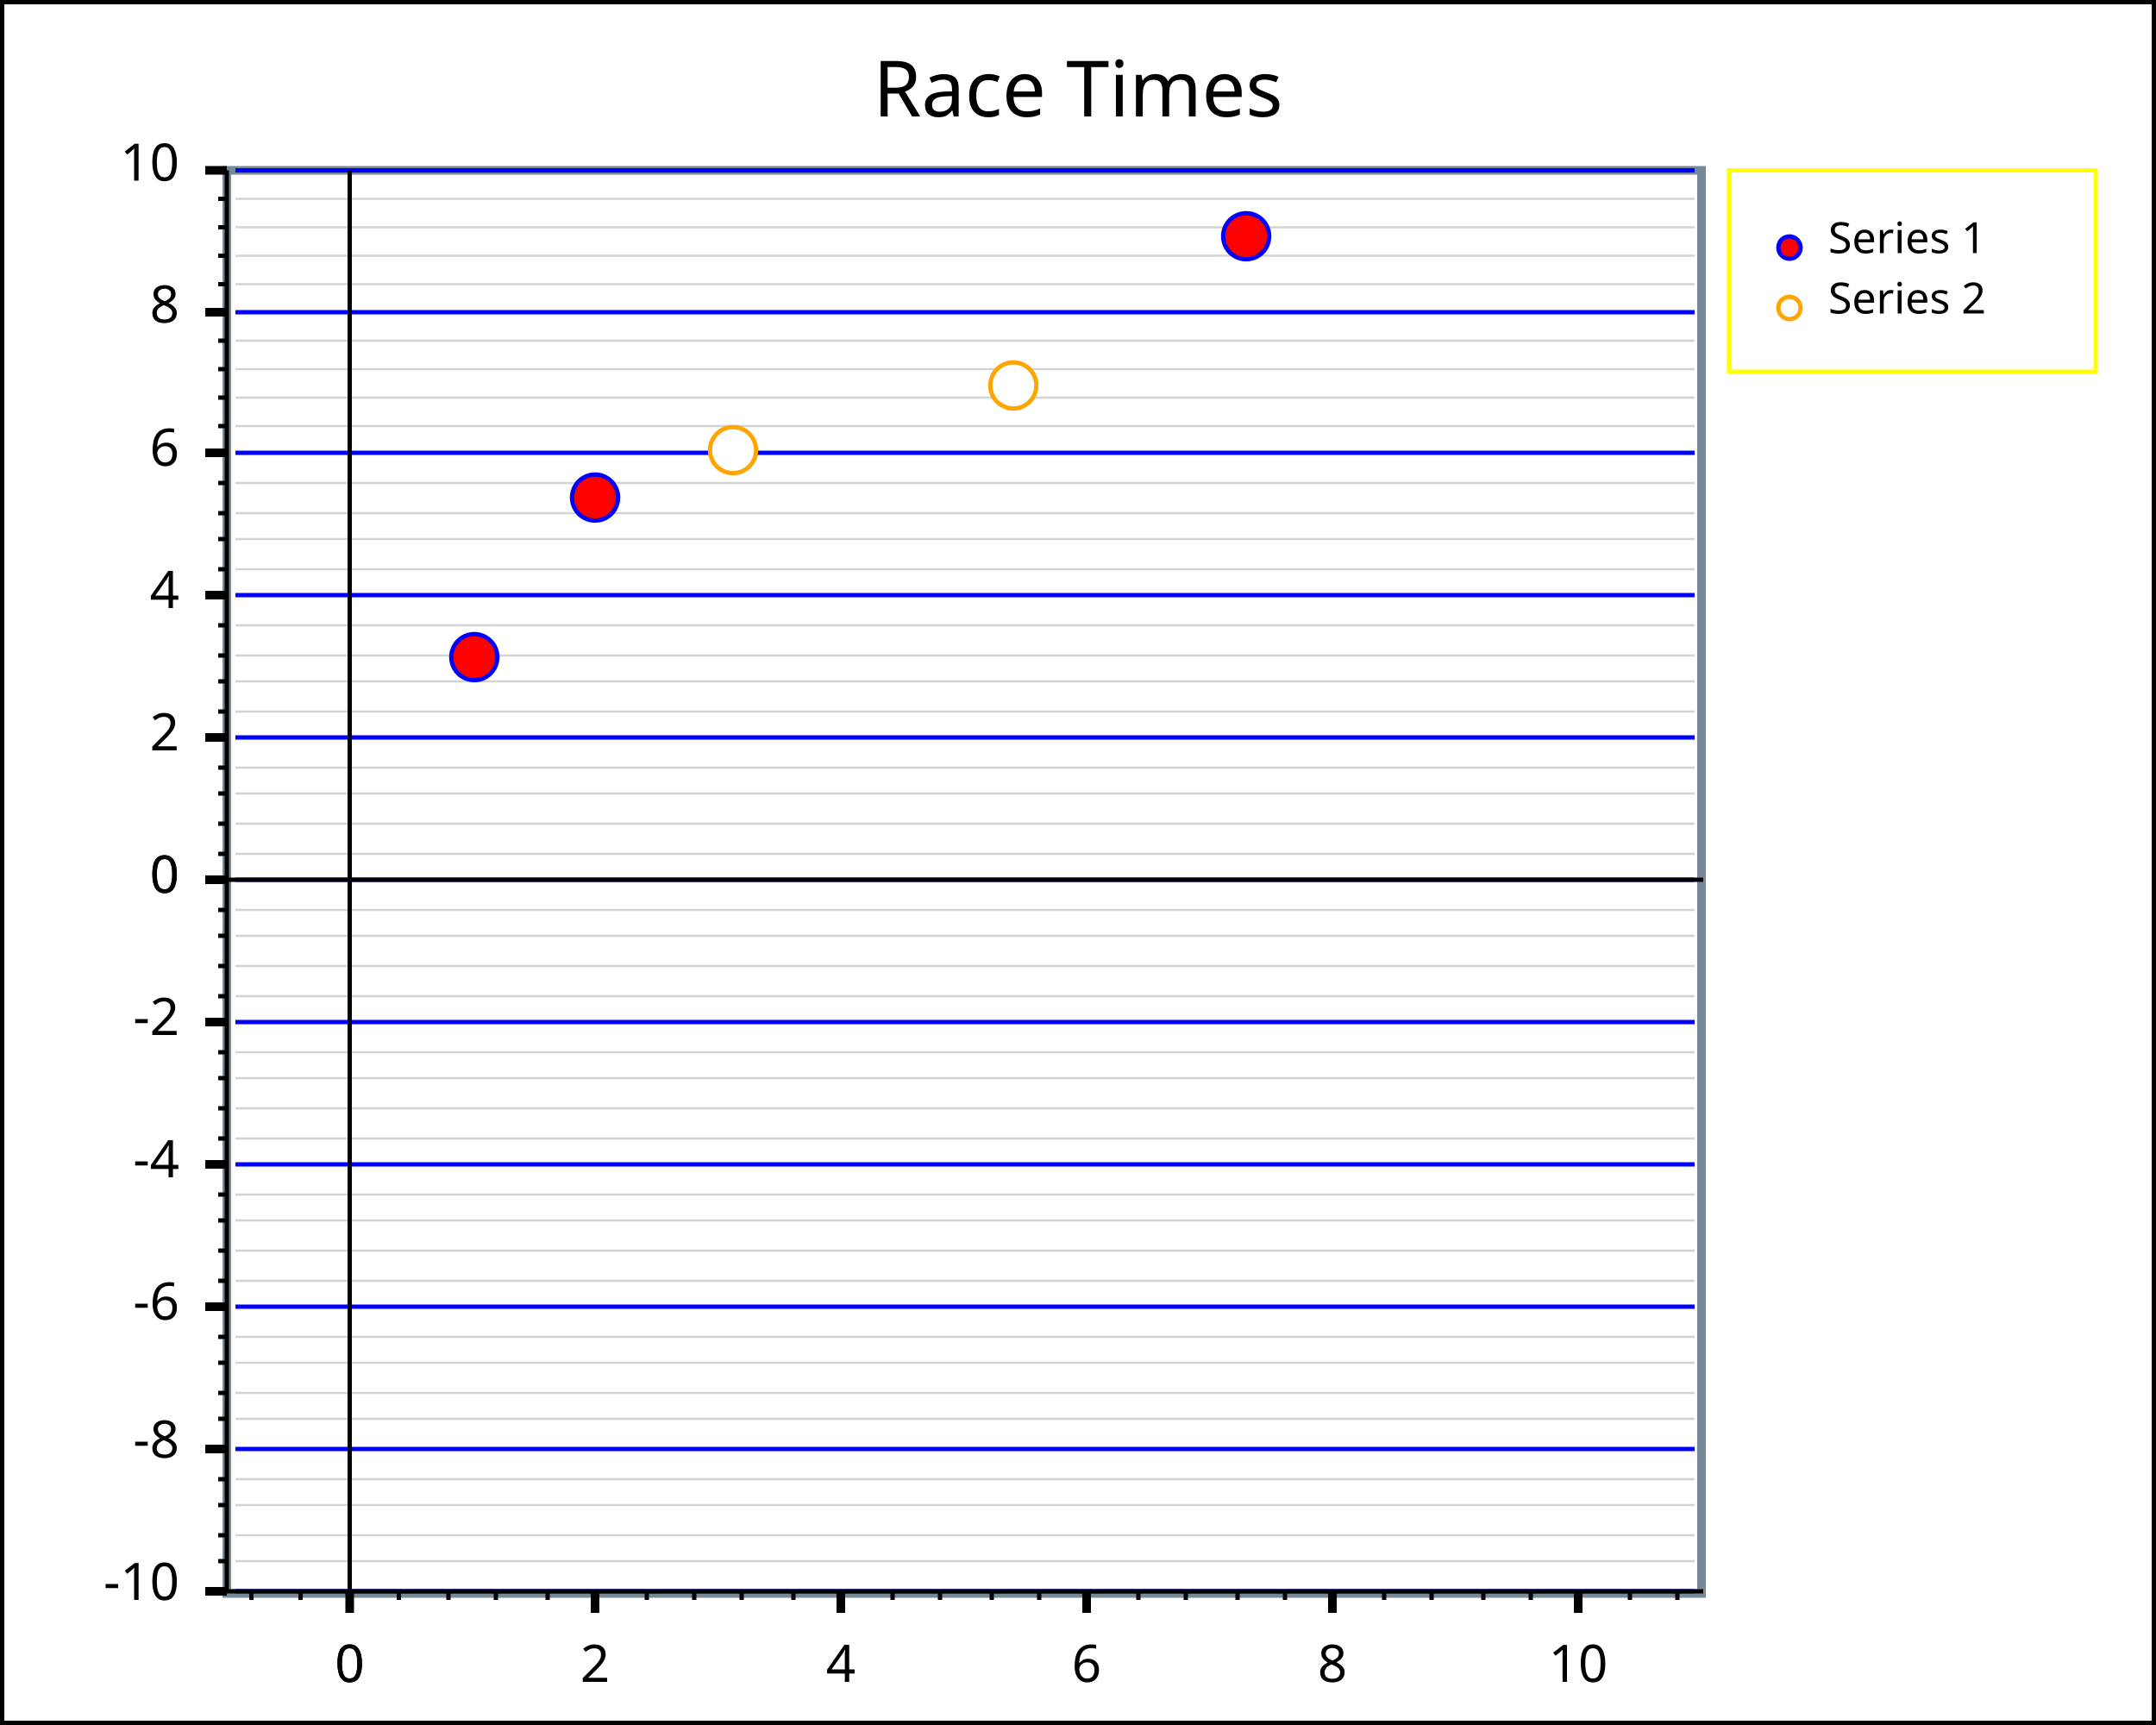
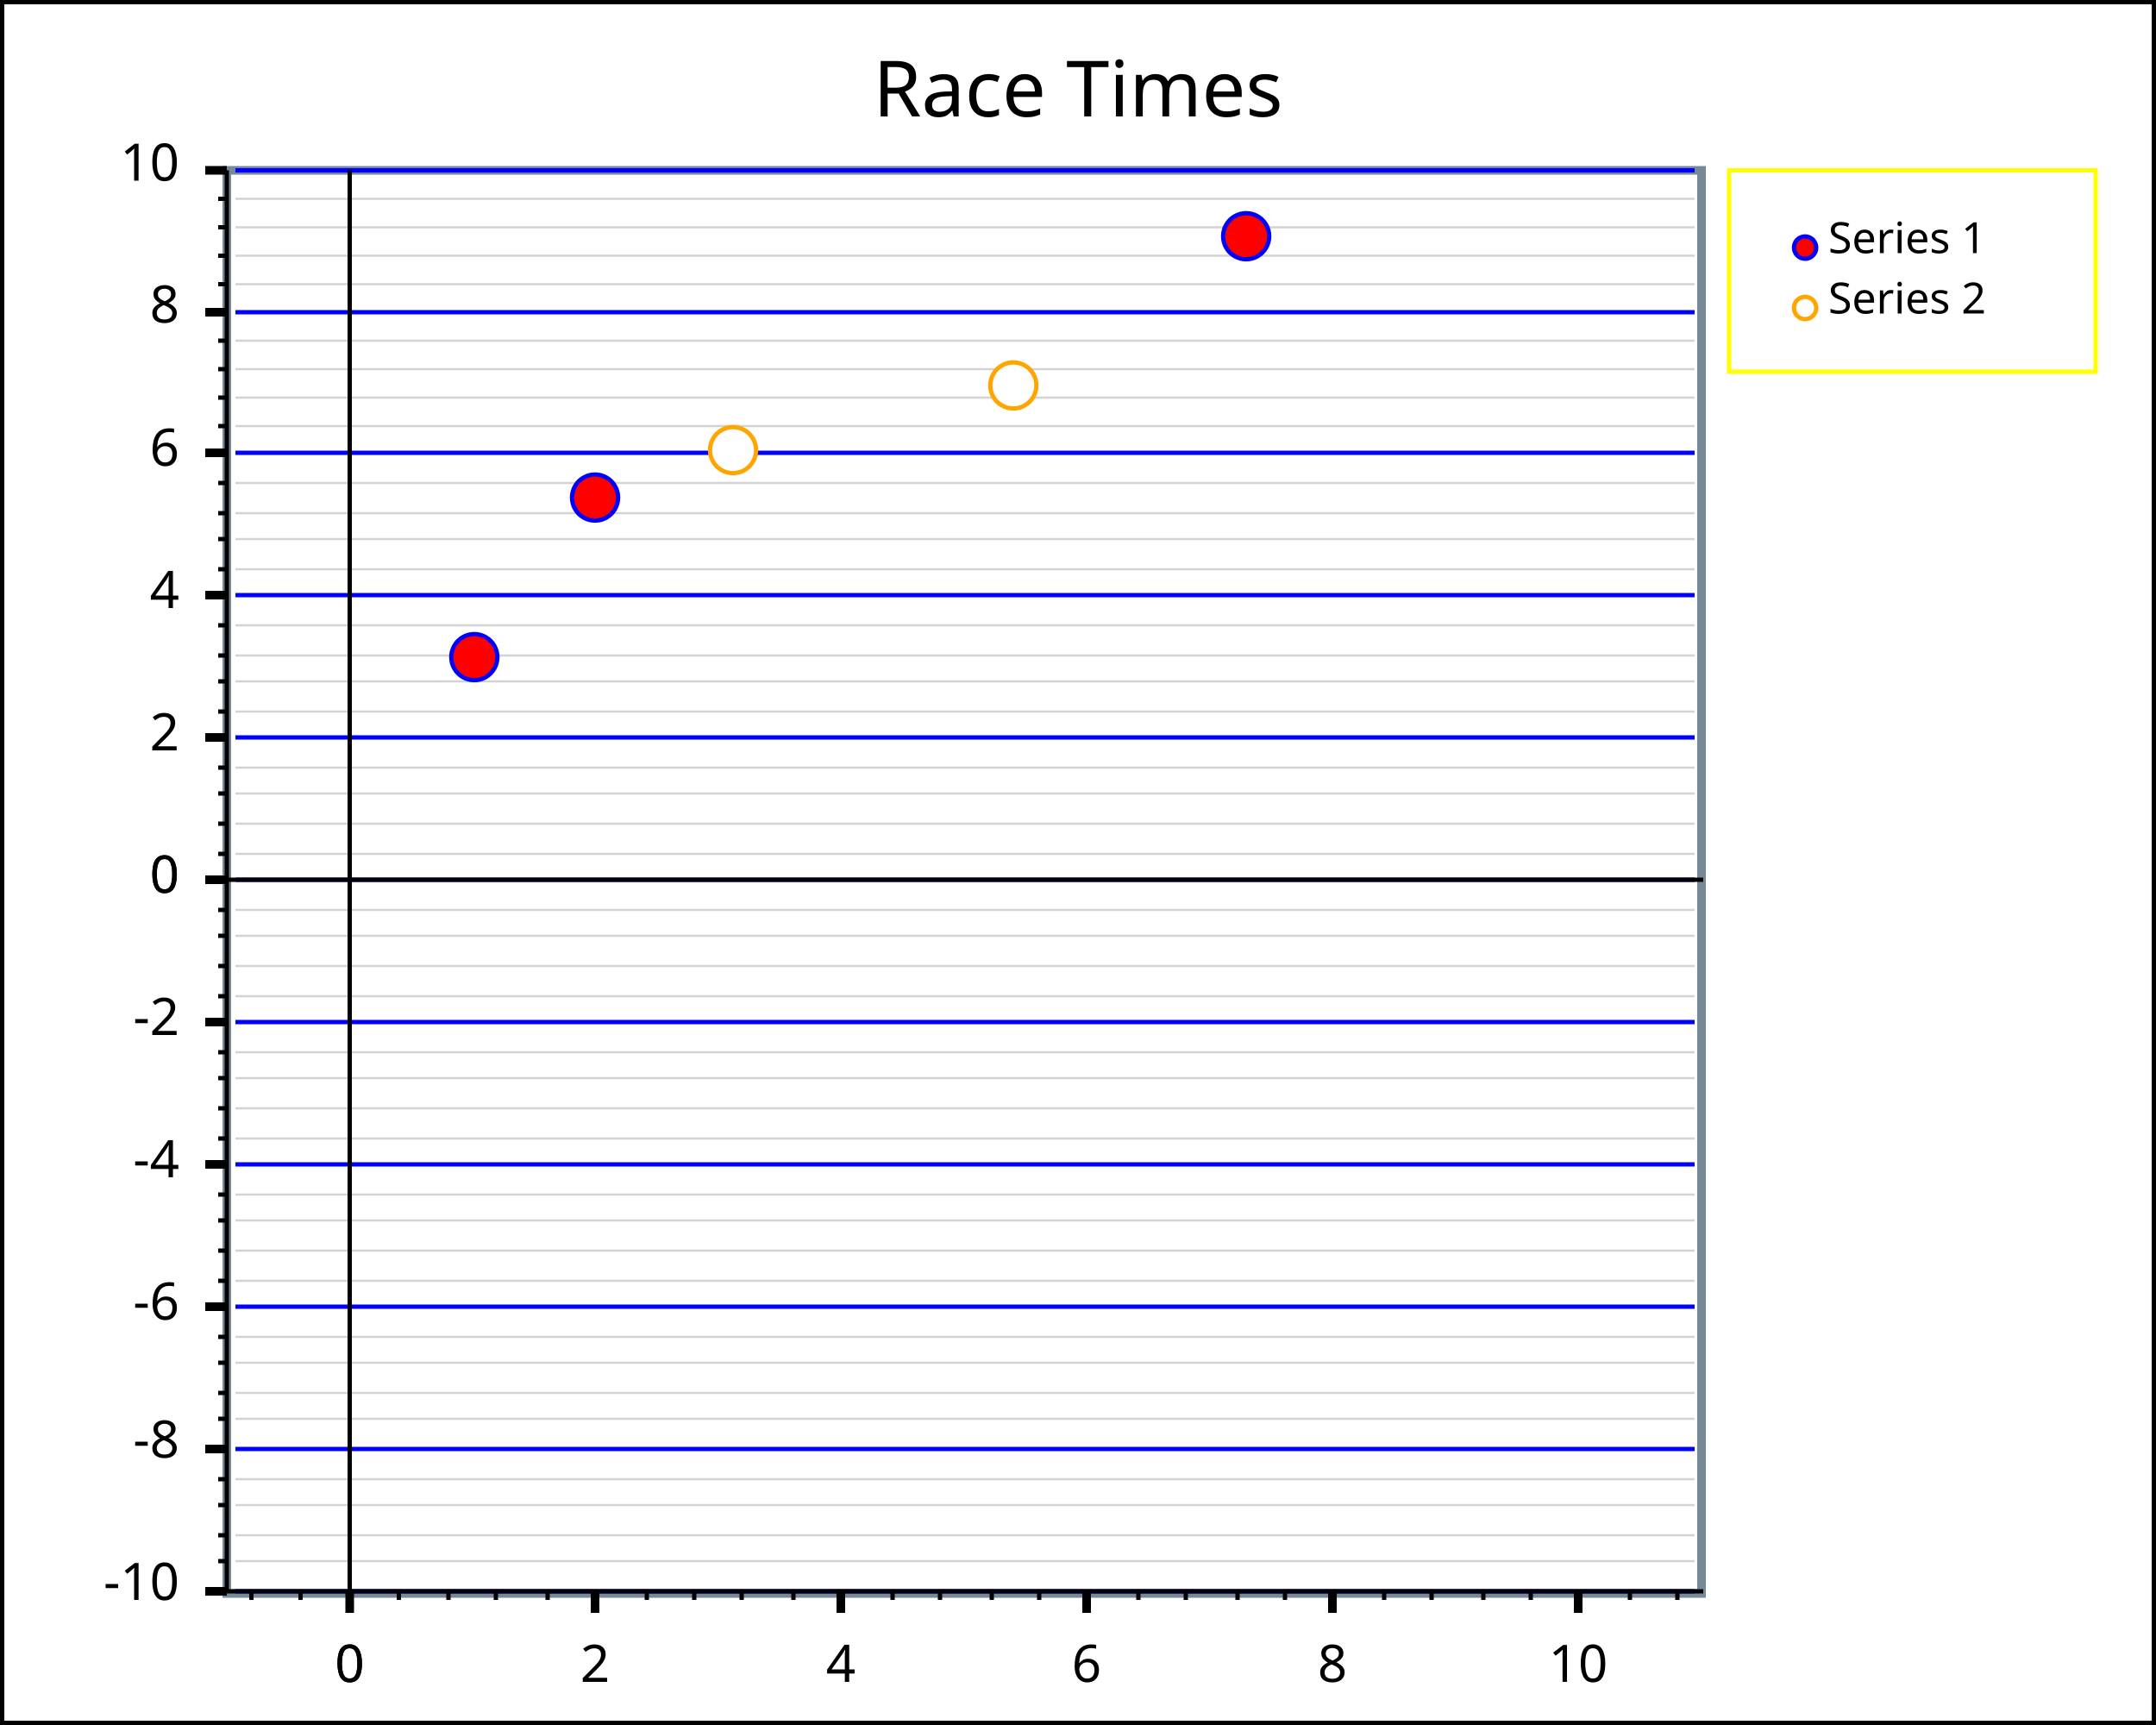
<svg xmlns="http://www.w3.org/2000/svg" width="500" height="400" version="1.1">
  <clipPath id="plot_window">
    <rect x="53.6" y="40.5" width="340" height="328" />
  </clipPath>
  <g id="imageBackground" stroke="rgb(0,0,0)" fill="rgb(255,255,255)" stroke-width="2">
    <rect x="0" y="0" width="500" height="400" />
  </g>
  <g id="plotBackground" stroke="rgb(119,136,153)" fill="rgb(255,255,255)" stroke-width="2">
    <rect x="52.6" y="39.5" width="342" height="330" />
  </g>
  <g id="yMinorGrid" stroke="rgb(211,211,211)" stroke-width="0.5">
    <path d="M54.6,198 L393,198  M54.6,191 L393,191  M54.6,184 L393,184  M54.6,178 L393,178  M54.6,165 L393,165  M54.6,158 L393,158  M54.6,152 L393,152  M54.6,145 L393,145  M54.6,132 L393,132  M54.6,125 L393,125  M54.6,119 L393,119  M54.6,112 L393,112  M54.6,98.8 L393,98.8  M54.6,92.2 L393,92.2  M54.6,85.6 L393,85.6  M54.6,79 L393,79  M54.6,65.9 L393,65.9  M54.6,59.3 L393,59.3  M54.6,52.7 L393,52.7  M54.6,46.1 L393,46.1  M54.6,204 L393,204  M54.6,211 L393,211  M54.6,217 L393,217  M54.6,224 L393,224  M54.6,231 L393,231  M54.6,237 L393,237  M54.6,244 L393,244  M54.6,250 L393,250  M54.6,257 L393,257  M54.6,264 L393,264  M54.6,270 L393,270  M54.6,270 L393,270  M54.6,277 L393,277  M54.6,283 L393,283  M54.6,290 L393,290  M54.6,297 L393,297  M54.6,303 L393,303  M54.6,310 L393,310  M54.6,316 L393,316  M54.6,323 L393,323  M54.6,329 L393,329  M54.6,336 L393,336  M54.6,343 L393,343  M54.6,349 L393,349  M54.6,356 L393,356  M54.6,362 L393,362  M54.6,369 L393,369  " fill="none" />
  </g>
  <g id="yMajorGrid" stroke="rgb(0,0,255)" stroke-width="1">
    <path d="M54.6,204 L393,204  M54.6,171 L393,171  M54.6,138 L393,138  M54.6,105 L393,105  M54.6,72.4 L393,72.4  M54.6,39.5 L393,39.5  M54.6,204 L393,204  M54.6,237 L393,237  M54.6,270 L393,270  M54.6,303 L393,303  M54.6,336 L393,336  M54.6,369 L393,369  " fill="none" />
  </g>
  <g id="xMinorGrid" stroke="rgb(200,220,255)" stroke-width="0.5">
</g>
  <g id="xMajorGrid" stroke="rgb(200,220,255)" stroke-width="1">
</g>
  <g id="yAxis" stroke="rgb(0,0,0)" stroke-width="1">
    <line x1="81.1" y1="39.5" x2="81.1" y2="374" />
    <line x1="52.6" y1="39.5" x2="52.6" y2="369" />
  </g>
  <g id="xAxis" stroke="rgb(0,0,0)" stroke-width="1">
    <line x1="47.6" y1="204" x2="395" y2="204" />
    <line x1="47.6" y1="369" x2="395" y2="369" />
  </g>
  <g id="yMinorTicks" stroke="rgb(0,0,0)" stroke-width="1">
    <path d="M50.6,198 L52.6,198  M50.6,191 L52.6,191  M50.6,184 L52.6,184  M50.6,178 L52.6,178  M50.6,165 L52.6,165  M50.6,158 L52.6,158  M50.6,152 L52.6,152  M50.6,145 L52.6,145  M50.6,132 L52.6,132  M50.6,125 L52.6,125  M50.6,119 L52.6,119  M50.6,112 L52.6,112  M50.6,98.8 L52.6,98.8  M50.6,92.2 L52.6,92.2  M50.6,85.6 L52.6,85.6  M50.6,79 L52.6,79  M50.6,65.9 L52.6,65.9  M50.6,59.3 L52.6,59.3  M50.6,52.7 L52.6,52.7  M50.6,46.1 L52.6,46.1  M50.6,204 L52.6,204  M50.6,211 L52.6,211  M50.6,217 L52.6,217  M50.6,224 L52.6,224  M50.6,231 L52.6,231  M50.6,237 L52.6,237  M50.6,244 L52.6,244  M50.6,250 L52.6,250  M50.6,257 L52.6,257  M50.6,264 L52.6,264  M50.6,270 L52.6,270  M50.6,270 L52.6,270  M50.6,277 L52.6,277  M50.6,283 L52.6,283  M50.6,290 L52.6,290  M50.6,297 L52.6,297  M50.6,303 L52.6,303  M50.6,310 L52.6,310  M50.6,316 L52.6,316  M50.6,323 L52.6,323  M50.6,329 L52.6,329  M50.6,336 L52.6,336  M50.6,343 L52.6,343  M50.6,349 L52.6,349  M50.6,356 L52.6,356  M50.6,362 L52.6,362  M50.6,369 L52.6,369  " fill="none" />
  </g>
  <g id="xMinorTicks" stroke="rgb(0,0,0)" stroke-width="1">
    <path d="M92.5,369 L92.5,371  M104,369 L104,371  M115,369 L115,371  M127,369 L127,371  M150,369 L150,371  M161,369 L161,371  M172,369 L172,371  M184,369 L184,371  M207,369 L207,371  M218,369 L218,371  M230,369 L230,371  M241,369 L241,371  M264,369 L264,371  M275,369 L275,371  M287,369 L287,371  M298,369 L298,371  M321,369 L321,371  M332,369 L332,371  M344,369 L344,371  M355,369 L355,371  M378,369 L378,371  M389,369 L389,371  M69.7,369 L69.7,371  M58.3,369 L58.3,371  " fill="none" />
  </g>
  <g id="yMajorTicks" stroke="rgb(0,0,0)" stroke-width="2">
    <path d="M47.6,204 L52.6,204  M47.6,171 L52.6,171  M47.6,138 L52.6,138  M47.6,105 L52.6,105  M47.6,72.4 L52.6,72.4  M47.6,39.5 L52.6,39.5  M47.6,204 L52.6,204  M47.6,237 L52.6,237  M47.6,270 L52.6,270  M47.6,303 L52.6,303  M47.6,336 L52.6,336  M47.6,369 L52.6,369  " fill="none" />
  </g>
  <g id="xMajorTicks" stroke="rgb(0,0,0)" stroke-width="2">
    <path d="M81.1,369 L81.1,374  M138,369 L138,374  M195,369 L195,374  M252,369 L252,374  M309,369 L309,374  M366,369 L366,374  M81.1,369 L81.1,374  " fill="none" />
  </g>
  <g id="xTicksValues" font-size="12" font-family="Lucida Sans Unicode" text-anchor="middle">
    <text x="81.1" y="390">0
	</text>
    <text x="138" y="390">2
	</text>
    <text x="195" y="390">4
	</text>
    <text x="252" y="390">6
	</text>
    <text x="309" y="390">8
	</text>
    <text x="366" y="390">10
	</text>
    <text x="81.1" y="390">0
	</text>
  </g>
  <g id="yTicksValues" font-size="12" font-family="Lucida Sans Unicode" text-anchor="end">
    <text x="41.6" y="207">0
	</text>
    <text x="41.6" y="174">2
	</text>
    <text x="41.6" y="141">4
	</text>
    <text x="41.6" y="108">6
	</text>
    <text x="41.6" y="74.8">8
	</text>
    <text x="41.6" y="41.9">10
	</text>
    <text x="41.6" y="207">0
	</text>
    <text x="41.6" y="240">-2
	</text>
    <text x="41.6" y="273">-4
	</text>
    <text x="41.6" y="306">-6
	</text>
    <text x="41.6" y="338">-8
	</text>
    <text x="41.6" y="371">-10
	</text>
  </g>
  <g id="yLabel">
    <text x="14.9" y="204" text-anchor="middle" transform="rotate(-90 14.9 204)" font-size="14" font-family="Lucida Sans Unicode">
	</text>
  </g>
  <g id="xLabel">
    <text x="224" y="402" text-anchor="middle" font-size="12" font-family="Lucida Sans Unicode">
	</text>
  </g>
  <g id="plotPoints" clip-path="url(#plot_window)">
    <g stroke="rgb(0,0,255)" fill="rgb(255,0,0)" font-size="14" font-family="Lucida Sans Unicode" text-anchor="middle">
-       <text x="110" y="156" text-anchor="middle">●
+       <text x="110" y="156">●
	</text>
-       <text x="138" y="119" text-anchor="middle">●
+       <text x="138" y="119">●
	</text>
-       <text x="289" y="58.4" text-anchor="middle">●
+       <text x="289" y="58.4">●
	</text>
    </g>
    <g stroke="rgb(255,165,0)" fill="rgb(255,255,255)" font-size="14" font-family="Lucida Sans Unicode" text-anchor="middle">
-       <text x="170" y="108" text-anchor="middle">●
+       <text x="170" y="108">●
	</text>
-       <text x="235" y="93" text-anchor="middle">●
+       <text x="235" y="93">●
	</text>
    </g>
  </g>
  <g id="legendBackground" stroke="rgb(255,255,0)" fill="rgb(255,255,255)" stroke-width="1">
    <rect x="401" y="39.5" width="85" height="46.7" />
  </g>
  <g id="legendPoints">
    <g stroke="rgb(0,0,255)" fill="rgb(255,0,0)">
-       <text x="415" y="60.8" text-anchor="middle">●
+       <text x="415" y="60.8">●
	</text>
    </g>
    <g stroke="rgb(255,165,0)" fill="rgb(255,255,255)">
-       <text x="415" y="74.8" text-anchor="middle">●
+       <text x="415" y="74.8">●
	</text>
    </g>
  </g>
  <g id="legendText">
    <text x="424" y="58.7" font-size="10" font-family="Lucida Sans Unicode" font-weight="normal" textLength="49.2">Series 1
	</text>
    <text x="424" y="72.7" font-size="10" font-family="Lucida Sans Unicode" font-weight="normal" textLength="49.2">Series 2
	</text>
  </g>
  <g id="title">
    <text x="250" y="27" text-anchor="middle" font-size="18" font-family="Lucida Sans Unicode" font-weight="normal">Race Times
	</text>
  </g>
  <g id="plotXValues">
</g>
  <g id="plotYValues">
</g>
</svg>
